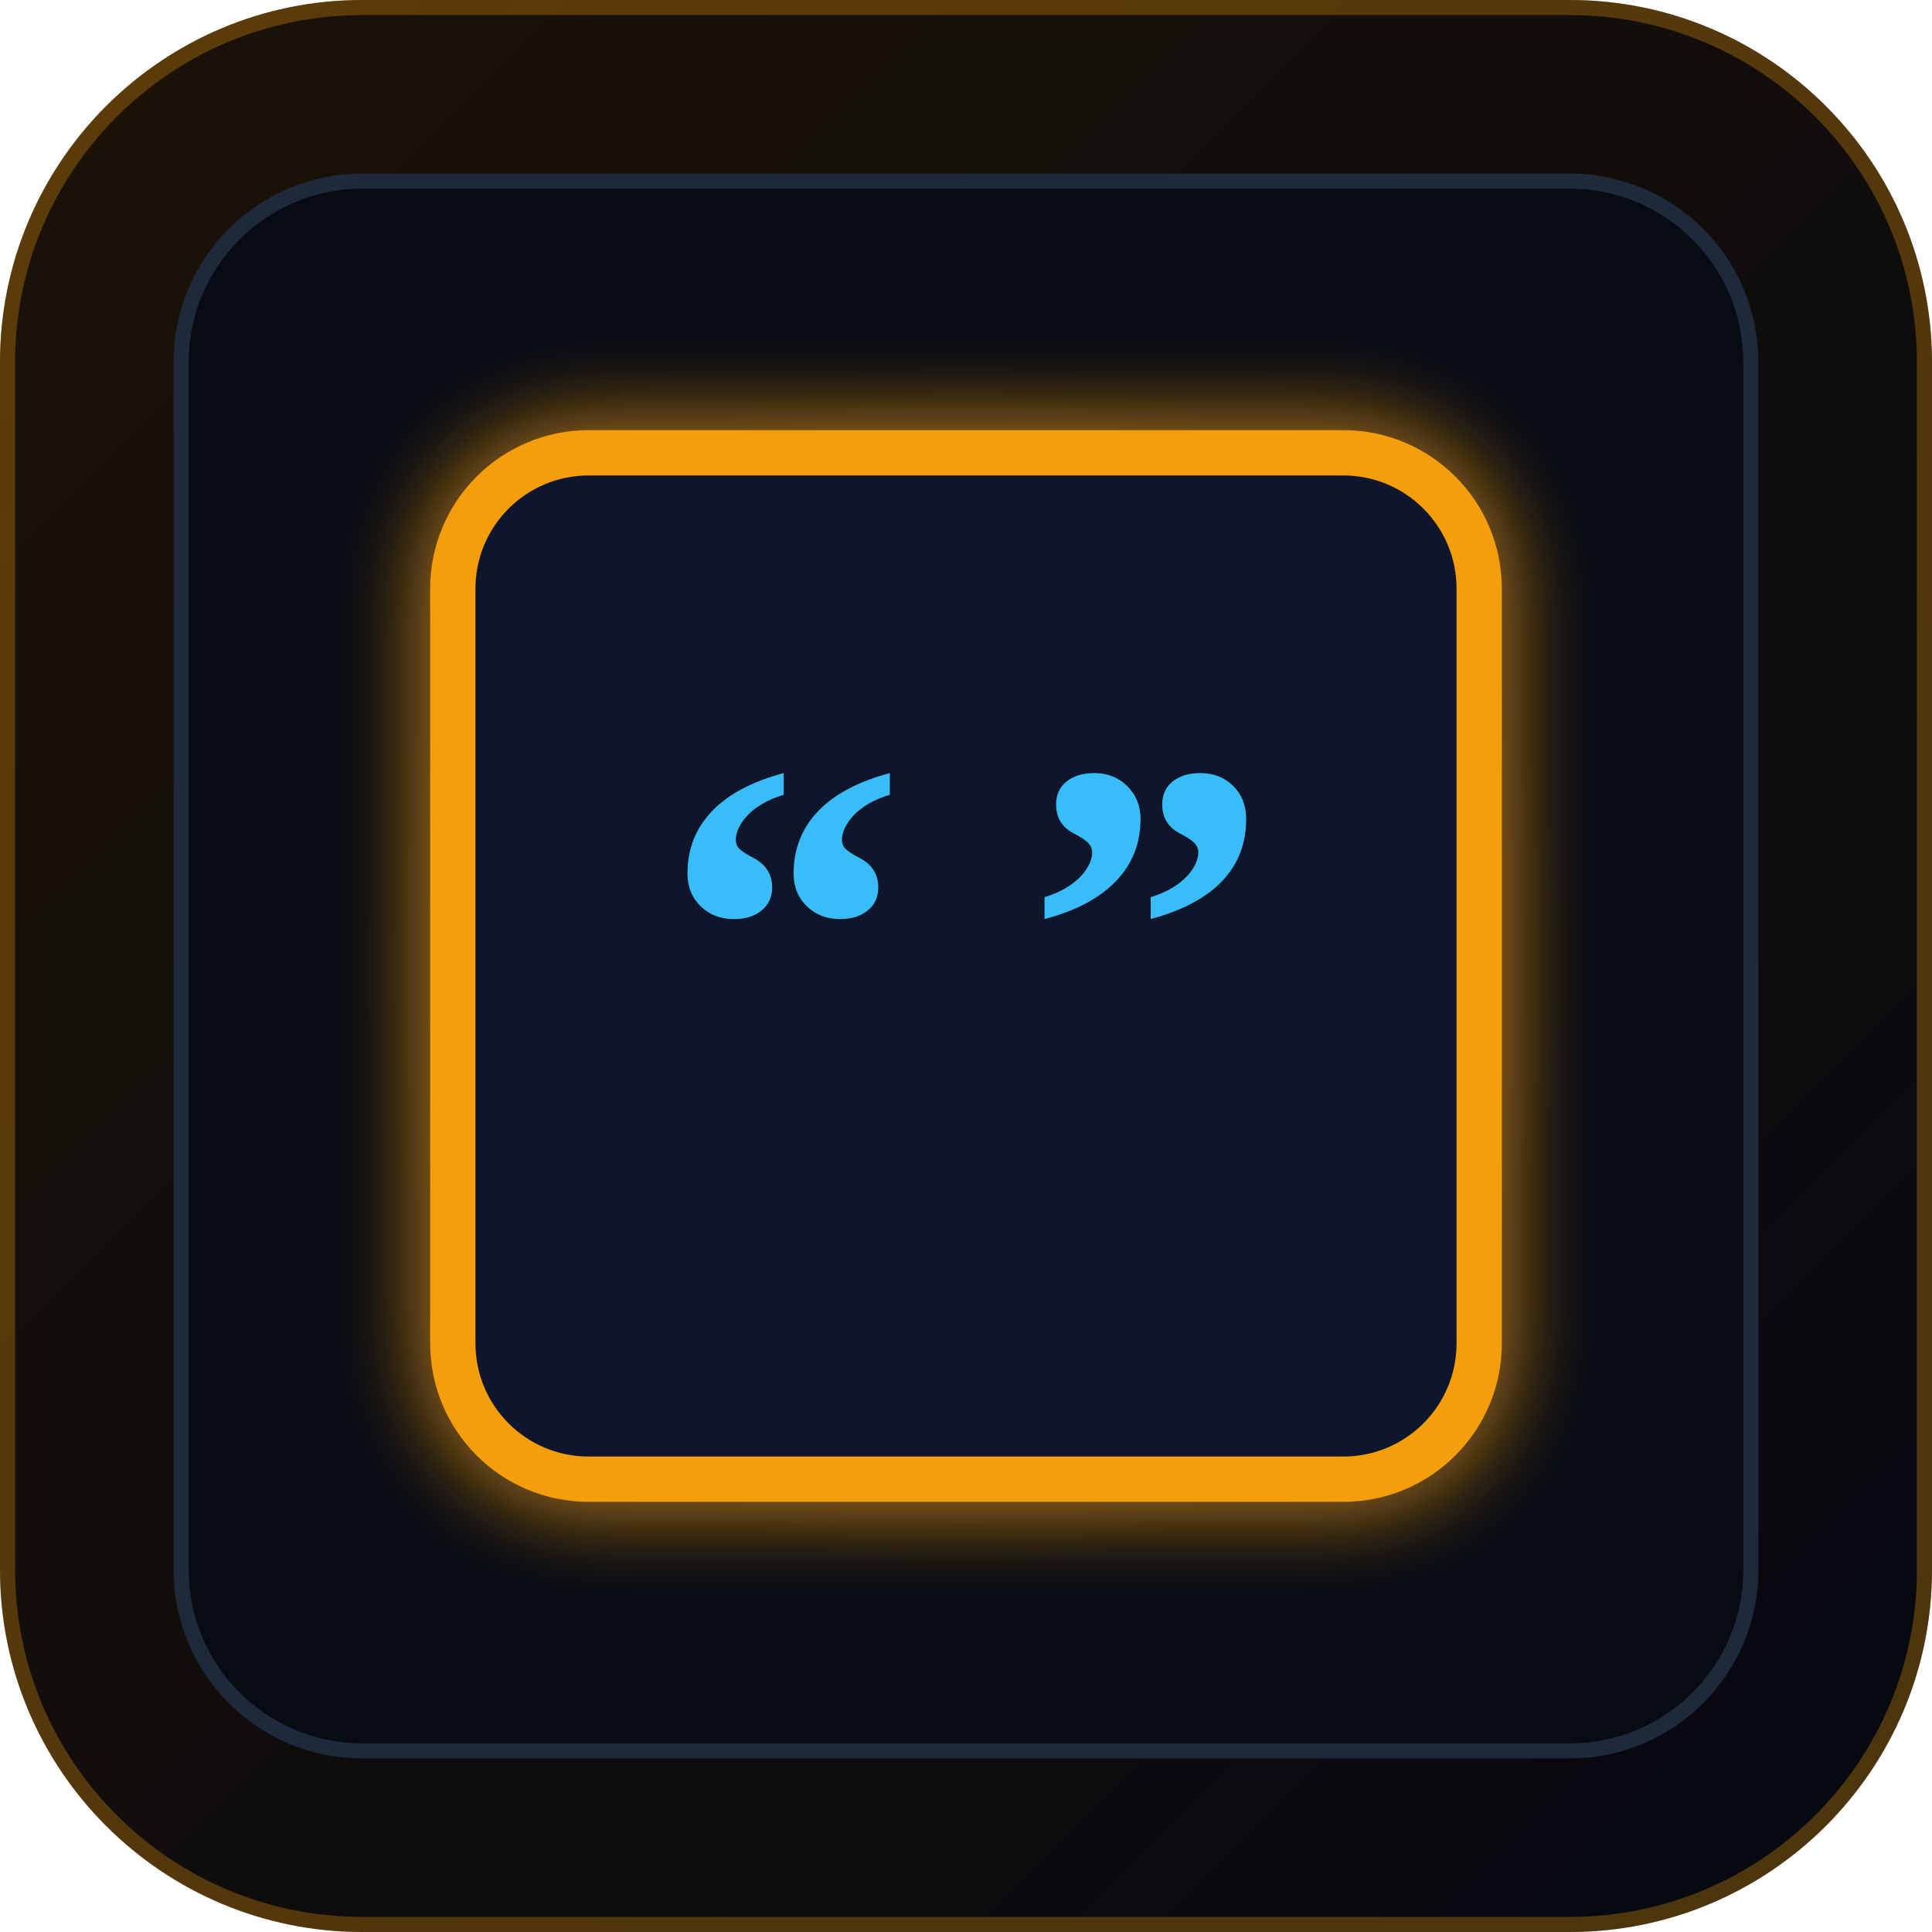
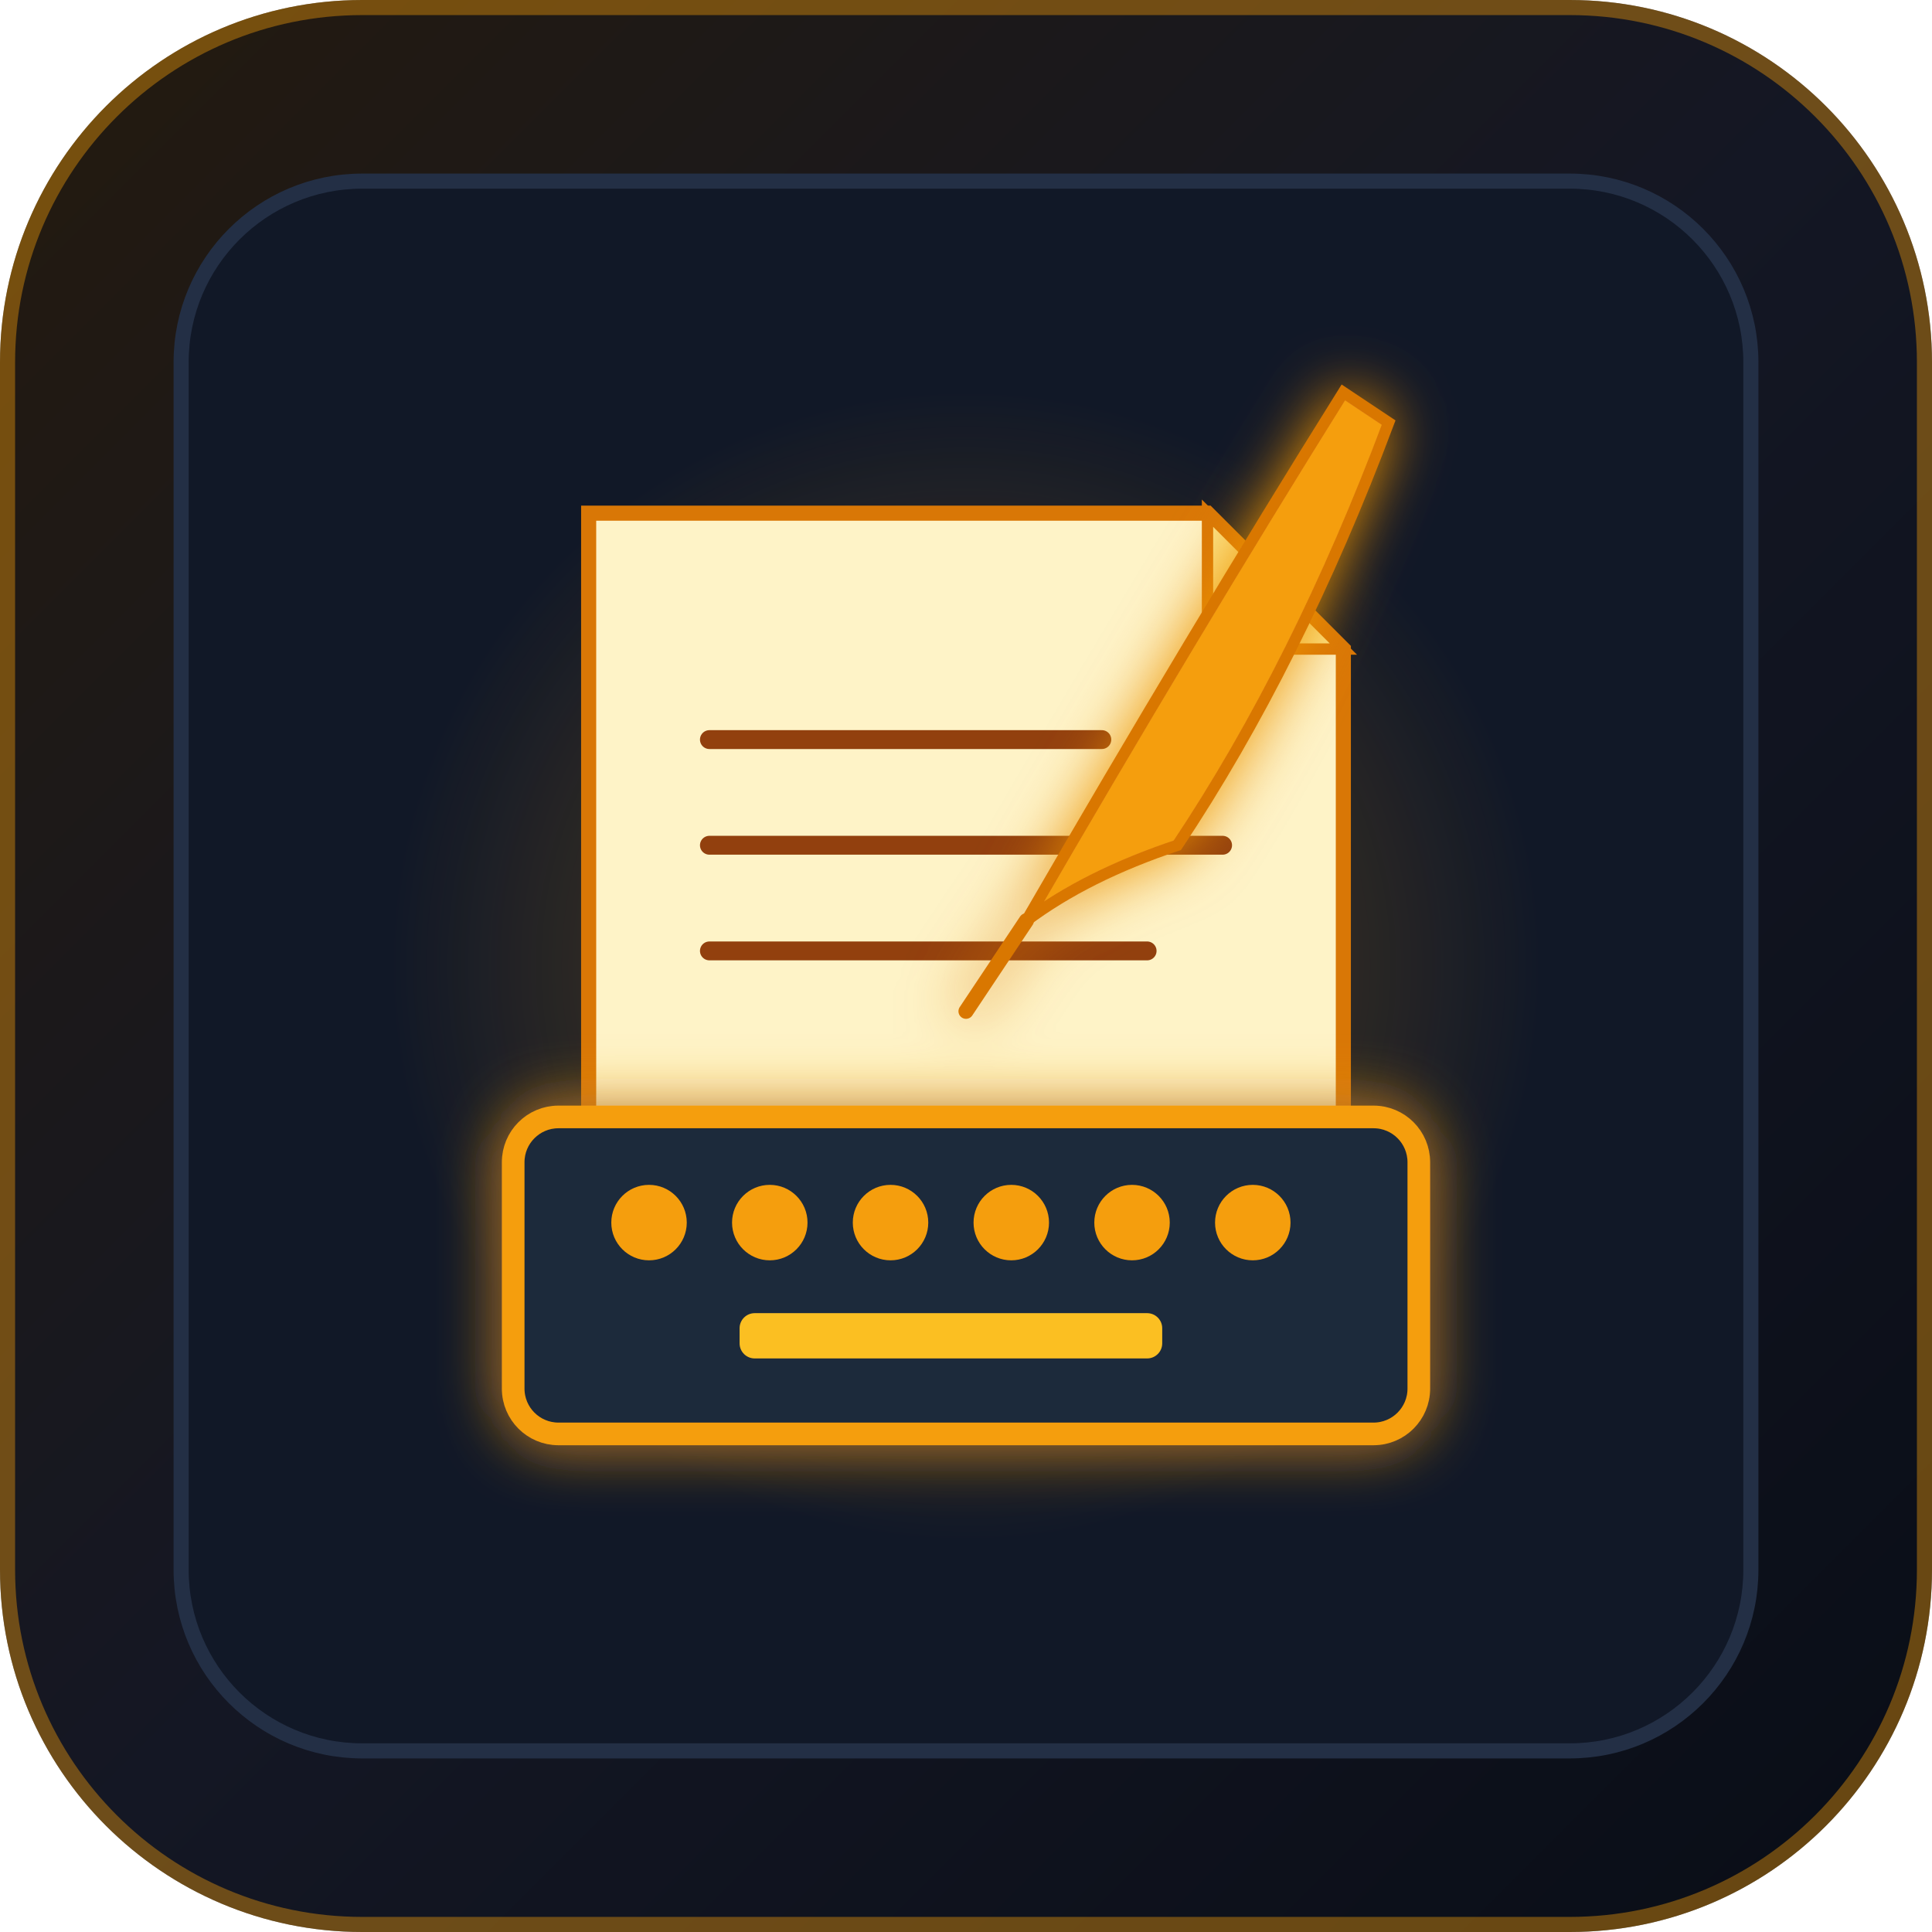
<svg xmlns="http://www.w3.org/2000/svg" viewBox="0 0 256 256" width="256" height="256">
  <defs>
    <linearGradient id="bgGrad" x1="0%" y1="0%" x2="100%" y2="100%">
-       <stop offset="0%" stop-color="#1b1206" />
-       <stop offset="100%" stop-color="#050811" />
+       <stop offset="0%" stop-color="#241a0e" />
+       <stop offset="50%" stop-color="#141724" />
+       <stop offset="100%" stop-color="#090d16" />
    </linearGradient>
-     <radialGradient id="glowGrad" cx="50%" cy="50%" r="50%">
-       <stop offset="0%" stop-color="#f59e0b" stop-opacity="0.3" />
+     <radialGradient id="amberGlow" cx="50%" cy="50%" r="50%">
+       <stop offset="0%" stop-color="#f59e0b" stop-opacity="0.35" />
      <stop offset="100%" stop-color="#f59e0b" stop-opacity="0" />
    </radialGradient>
-     <filter id="neonGlow" x="-20%" y="-20%" width="140%" height="140%">
-       <feGaussianBlur stdDeviation="6" result="blur" />
+     <filter id="neonType" x="-20%" y="-20%" width="140%" height="140%">
+       <feGaussianBlur stdDeviation="4" result="blur" />
      <feComposite in="SourceGraphic" in2="blur" operator="over" />
    </filter>
  </defs>
  <rect width="256" height="256" rx="48" fill="url(#bgGrad)" />
-   <rect width="254" height="254" x="1" y="1" rx="47" fill="none" stroke="#f59e0b" stroke-width="2" stroke-opacity="0.3" />
-   <rect x="24" y="24" width="208" height="208" rx="24" fill="#070b14" stroke="#1e293b" stroke-width="2" />
-   <circle cx="128" cy="128" r="80" fill="url(#glowGrad)" />
-   <g filter="url(#neonGlow)">
-     <rect x="60" y="60" width="136" height="136" rx="18" fill="#0f172a" stroke="#f59e0b" stroke-width="6" />
-     <text x="128" y="145" font-size="64" font-weight="900" fill="#38bdf8" text-anchor="middle">“ ”</text>
+   <rect width="254" height="254" x="1" y="1" rx="47" fill="none" stroke="#f59e0b" stroke-width="2" stroke-opacity="0.4" />
+   <rect x="24" y="24" width="208" height="208" rx="24" fill="#111827" stroke="#232f45" stroke-width="2" />
+   <circle cx="128" cy="128" r="76" fill="url(#amberGlow)" />
+   <path d="M78 68 L160 68 L178 86 L178 184 L78 184 Z" fill="#fef3c7" stroke="#d97706" stroke-width="2" />
+   <path d="M160 68 L160 86 L178 86 Z" fill="#fde68a" stroke="#d97706" stroke-width="1.5" />
+   <line x1="94" y1="98" x2="146" y2="98" stroke="#92400e" stroke-width="2.5" stroke-linecap="round" />
+   <line x1="94" y1="112" x2="162" y2="112" stroke="#92400e" stroke-width="2.5" stroke-linecap="round" />
+   <line x1="94" y1="126" x2="152" y2="126" stroke="#92400e" stroke-width="2.5" stroke-linecap="round" />
+   <g filter="url(#neonType)">
+     <rect x="68" y="148" width="120" height="42" rx="6" fill="#1e293b" stroke="#f59e0b" stroke-width="3" />
+     <circle cx="86" cy="162" r="5" fill="#f59e0b" />
+     <circle cx="102" cy="162" r="5" fill="#f59e0b" />
+     <circle cx="118" cy="162" r="5" fill="#f59e0b" />
+     <circle cx="134" cy="162" r="5" fill="#f59e0b" />
+     <circle cx="150" cy="162" r="5" fill="#f59e0b" />
+     <circle cx="166" cy="162" r="5" fill="#f59e0b" />
+     <rect x="98" y="174" width="56" height="6" rx="2" fill="#fbbf24" />
+     <path d="M178 52 Q158 84 136 122 Q144 116 156 112 Q172 88 184 56 Z" fill="#f59e0b" stroke="#d97706" stroke-width="1.5" />
+     <line x1="136" y1="122" x2="128" y2="134" stroke="#d97706" stroke-width="2" stroke-linecap="round" />
  </g>
</svg>
